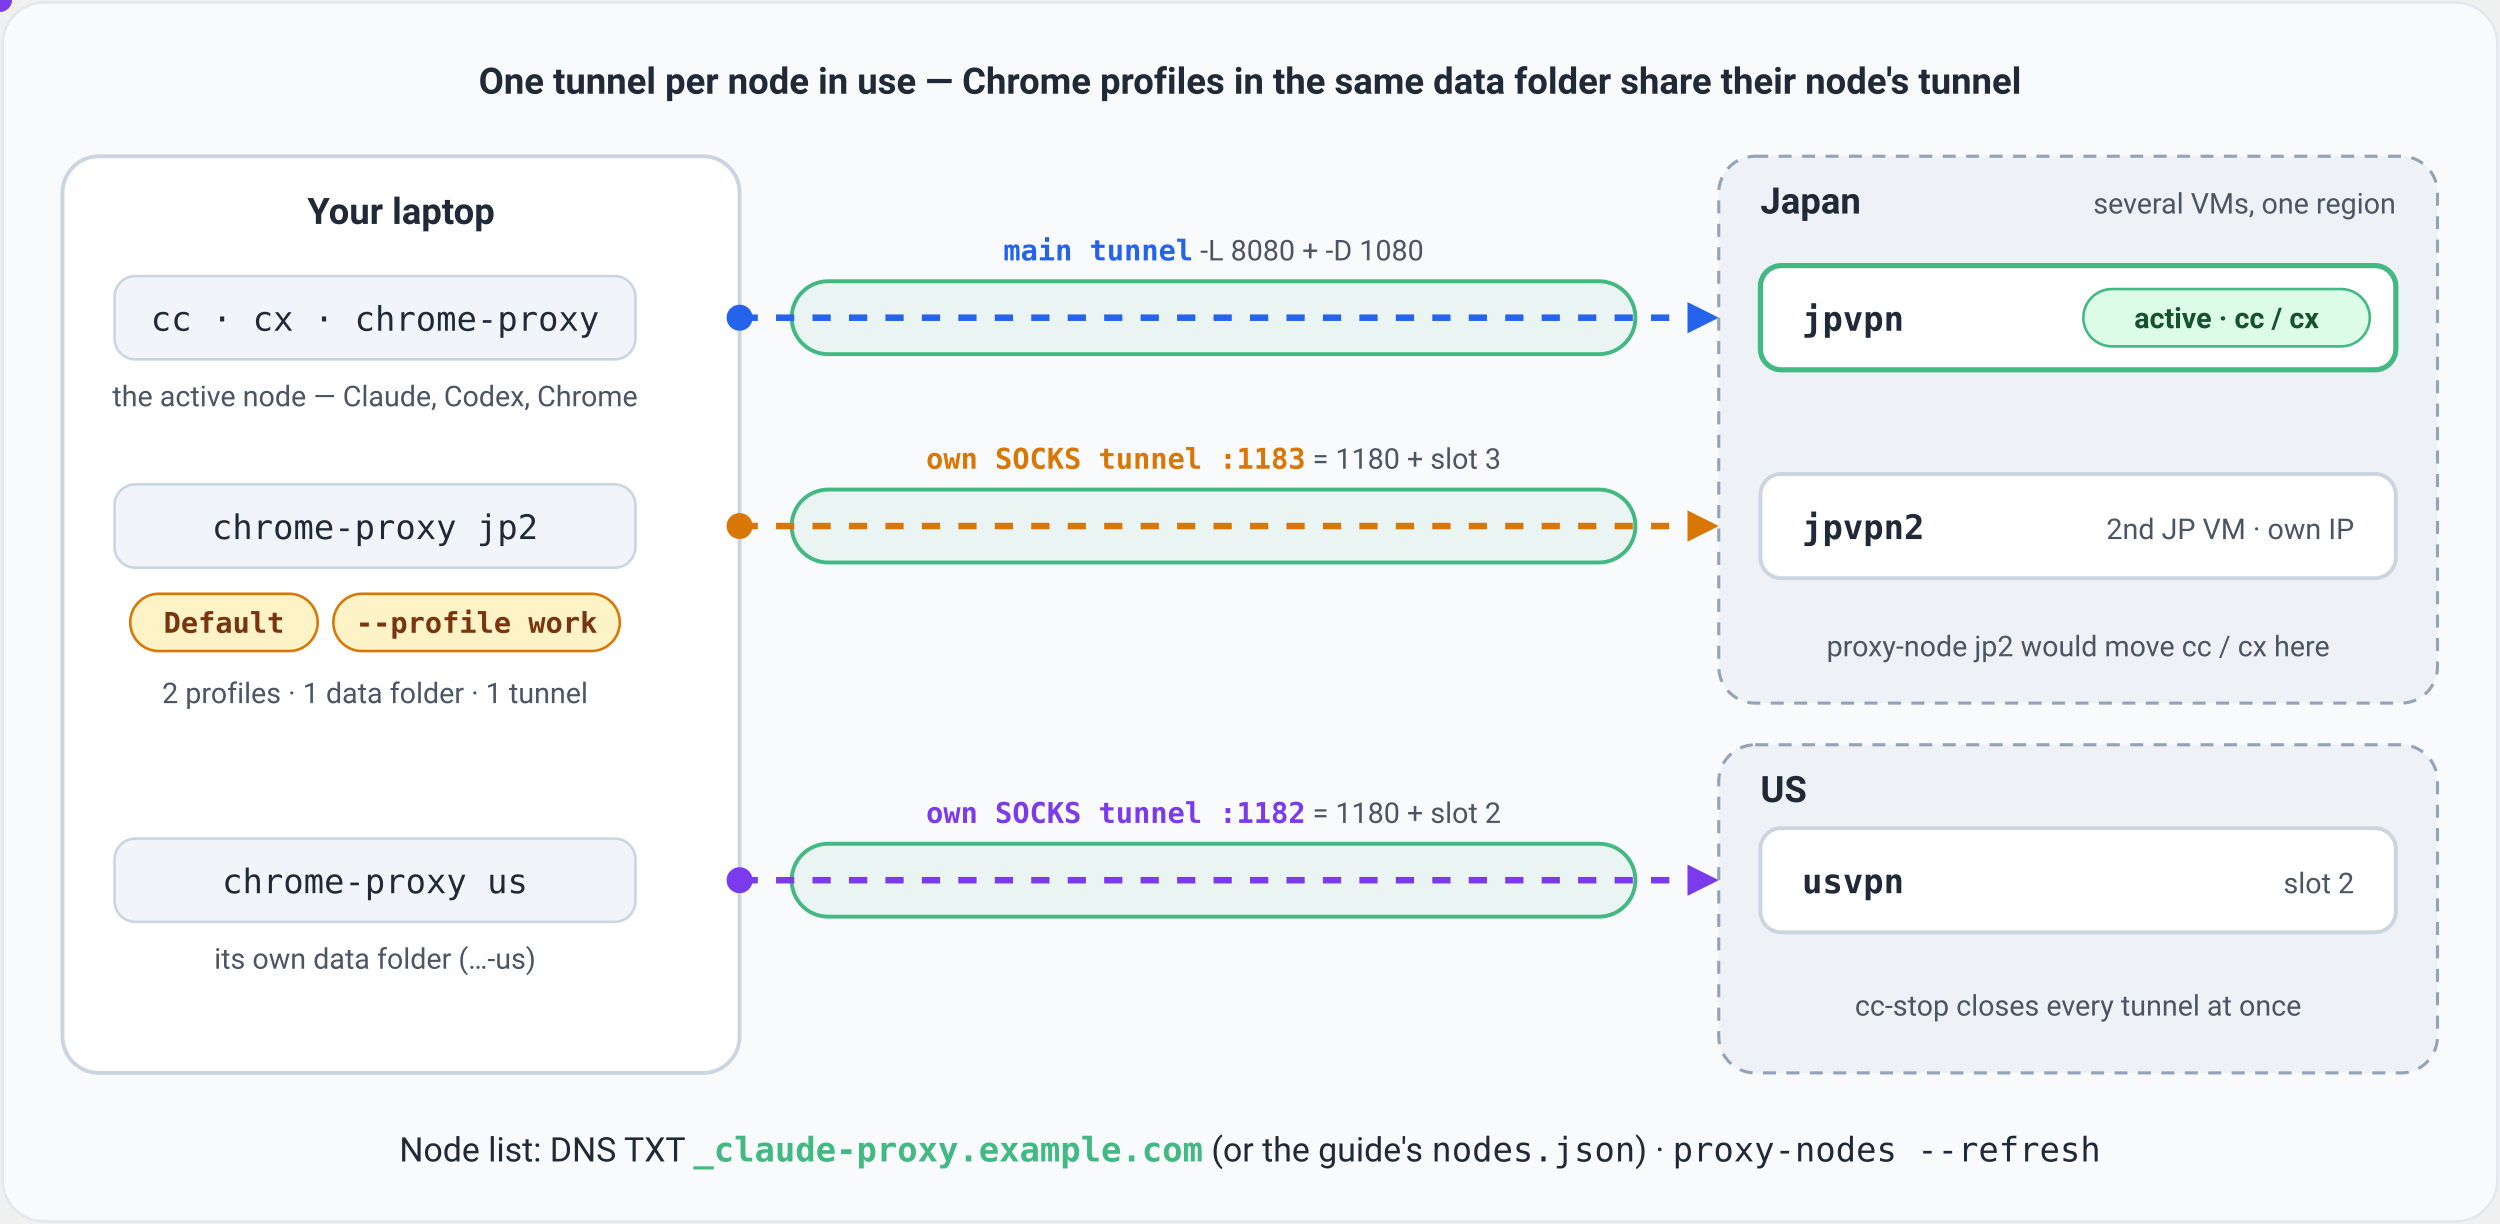
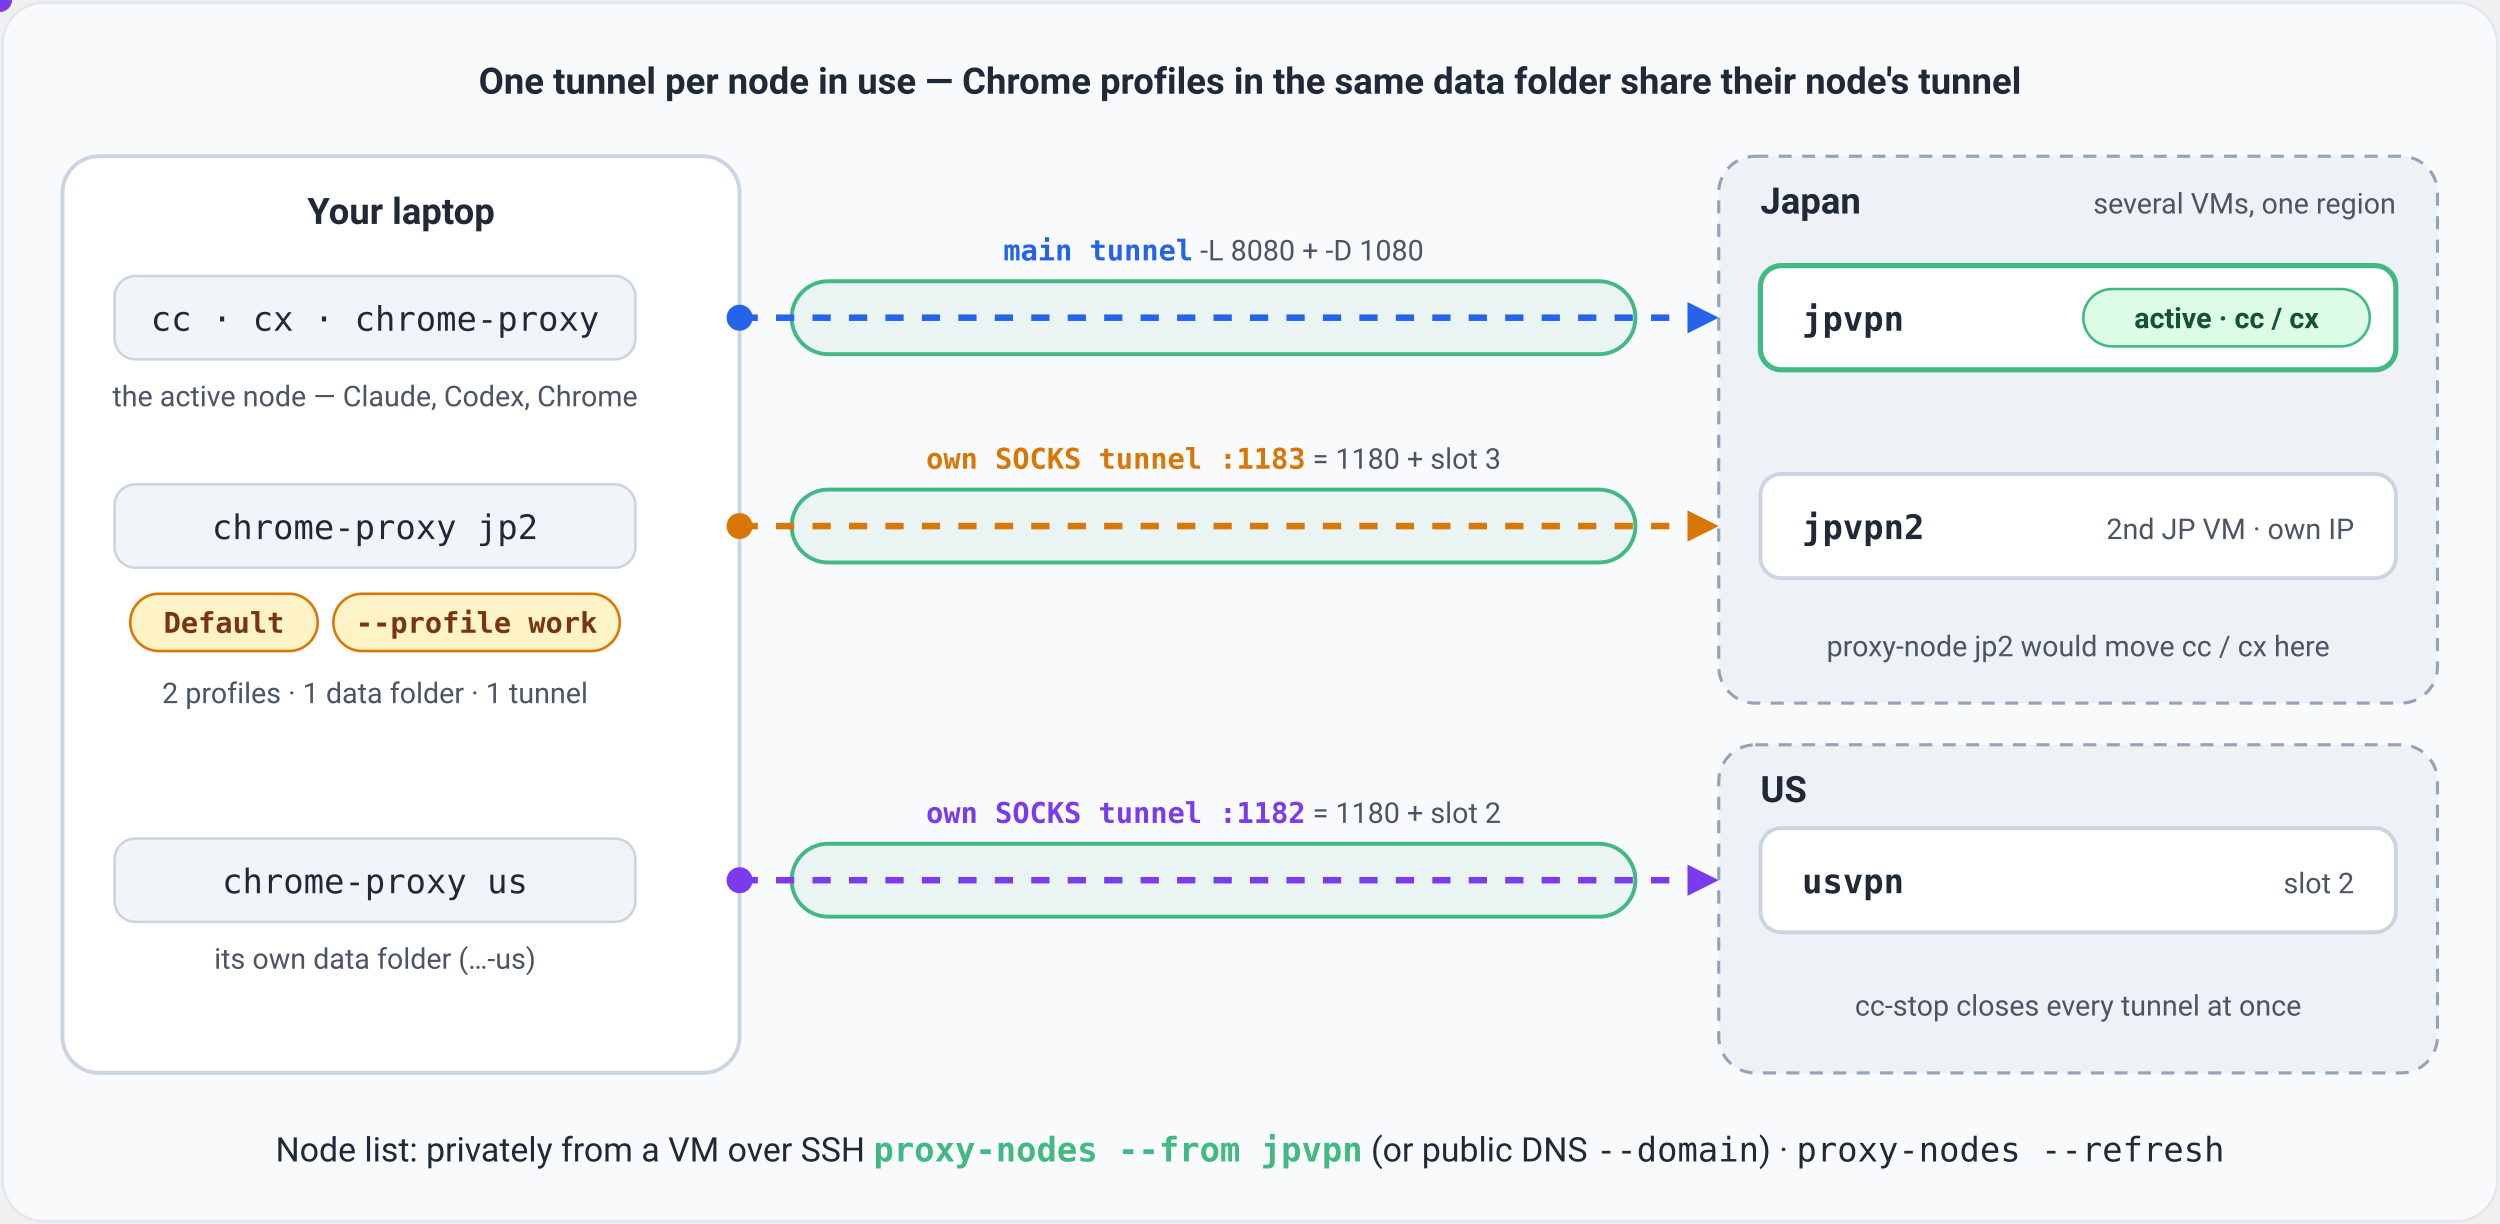
- <svg xmlns="http://www.w3.org/2000/svg" viewBox="0 0 960 470" width="960" height="470" role="img" aria-label="Nodes: cc, cx and a plain chrome-proxy share the main tunnel (-L 8080 and -D 1080) to the active node jpvpn. chrome-proxy jp2 opens its own SOCKS tunnel on port 1183 to jpvpn2, a second VM in Japan; its Chrome profiles Default and work share that one tunnel and IP. chrome-proxy us opens a SOCKS tunnel on port 1182 to usvpn. The node list comes from DNS TXT records at _claude-proxy.example.com or from the guide's nodes.json.">
+ <svg xmlns="http://www.w3.org/2000/svg" viewBox="0 0 960 470" width="960" height="470" role="img" aria-label="Nodes: cc, cx and a plain chrome-proxy share the main tunnel (-L 8080 and -D 1080) to the active node jpvpn. chrome-proxy jp2 opens its own SOCKS tunnel on port 1183 to jpvpn2, a second VM in Japan; its Chrome profiles Default and work share that one tunnel and IP. chrome-proxy us opens a SOCKS tunnel on port 1182 to usvpn. The node list is fetched privately from one of your VMs over SSH (proxy-nodes --from jpvpn), or from DNS TXT records at _claude-proxy.example.com.">
  <style>
    svg  { font-family: -apple-system, BlinkMacSystemFont, "Segoe UI", Roboto, Helvetica, Arial, sans-serif; }
    .mono { font-family: ui-monospace, SFMono-Regular, Menlo, Consolas, monospace; }
    .t   { fill: #1f2937; font-size: 13px; }
    .ts  { fill: #4b5563; font-size: 11px; }
    .tb  { fill: #1f2937; font-size: 14px; font-weight: 600; }
    .bg   { fill: #f8fafc; stroke: #e2e8f0; }
    .box  { fill: #ffffff; stroke: #cbd5e1; stroke-width: 1.5; }
    .pill { fill: #f1f5f9; stroke: #cbd5e1; stroke-width: 1; }
    .region { fill: #eef2f7; stroke: #94a3b8; stroke-width: 1.2; stroke-dasharray: 5 4; }
    .tube { fill: #42b983; fill-opacity: .08; stroke: #42b983; stroke-width: 1.5; }
    .c-tube  { fill: #42b983; }  .s-tube  { stroke: #42b983; }
    .c-http  { fill: #2563eb; }  .s-http  { stroke: #2563eb; }
    .c-socks { fill: #d97706; }  .s-socks { stroke: #d97706; }
    .c-us    { fill: #7c3aed; }  .s-us    { stroke: #7c3aed; }
    .chip    { fill: #fef3c7; stroke: #d97706; stroke-width: 1; }
    .chip-t  { fill: #78350f; font-weight: 600; }
    .act     { fill: #dcfce7; stroke: #42b983; stroke-width: 1; }
    .act-t   { fill: #14532d; font-weight: 600; }
    .vm-on   { fill: #ffffff; stroke: #42b983; stroke-width: 2; }
    .lane { fill: none; stroke-width: 2.5; stroke-dasharray: 7 7; animation: flow 1.1s linear infinite; }
    .bold { font-weight: 600; }
    @keyframes flow { to { stroke-dashoffset: -14; } }
    @media (prefers-reduced-motion: reduce) { .lane { animation: none; } }
    @media (prefers-color-scheme: dark) {
      .t, .tb { fill: #e5e7eb; }  .ts { fill: #cbd5e1; }
      .bg   { fill: #0f172a; stroke: #1e293b; }
      .box  { fill: #111827; stroke: #374151; }
      .pill { fill: #1f2937; stroke: #4b5563; }
      .region { fill: #162032; stroke: #475569; }
      .tube { fill: #4ade80; stroke: #4ade80; }
      .c-tube { fill: #4ade80; }  .s-tube { stroke: #4ade80; }
      .c-http { fill: #60a5fa; }  .s-http { stroke: #60a5fa; }
      .c-socks { fill: #fbbf24; } .s-socks { stroke: #fbbf24; }
      .c-us { fill: #a78bfa; }    .s-us { stroke: #a78bfa; }
      .chip { fill: #451a03; stroke: #fbbf24; }  .chip-t { fill: #fde68a; }
      .act  { fill: #14532d; stroke: #4ade80; }  .act-t  { fill: #dcfce7; }
      .vm-on { fill: #111827; stroke: #4ade80; }
    }
  </style>
  <rect x="1" y="1" width="958" height="468" rx="16" class="bg" />
  <text x="480" y="36" text-anchor="middle" class="tb">One tunnel per node in use — Chrome profiles in the same data folder share their node's tunnel</text>
  <rect x="24" y="60" width="260" height="352" rx="14" class="box" />
  <text x="154" y="86" text-anchor="middle" class="tb">Your laptop</text>
  <rect x="44" y="106" width="200" height="32" rx="8" class="pill" />
  <text x="144" y="127" text-anchor="middle" class="t mono">cc · cx · chrome-proxy</text>
  <text x="144" y="156" text-anchor="middle" class="ts">the active node — Claude, Codex, Chrome</text>
  <circle cx="284" cy="122" r="5" class="c-http" />
  <rect x="44" y="186" width="200" height="32" rx="8" class="pill" />
  <text x="144" y="207" text-anchor="middle" class="t mono">chrome-proxy jp2</text>
  <rect x="50" y="228" width="72" height="22" rx="11" class="chip" />
  <text x="86" y="243" text-anchor="middle" class="mono chip-t" style="font-size:11px">Default</text>
  <rect x="128" y="228" width="110" height="22" rx="11" class="chip" />
  <text x="183" y="243" text-anchor="middle" class="mono chip-t" style="font-size:11px">--profile work</text>
  <text x="144" y="270" text-anchor="middle" class="ts">2 profiles · 1 data folder · 1 tunnel</text>
  <circle cx="284" cy="202" r="5" class="c-socks" />
  <rect x="44" y="322" width="200" height="32" rx="8" class="pill" />
  <text x="144" y="343" text-anchor="middle" class="t mono">chrome-proxy us</text>
  <text x="144" y="372" text-anchor="middle" class="ts">its own data folder (…-us)</text>
  <circle cx="284" cy="338" r="5" class="c-us" />
  <rect x="304" y="108" width="324" height="28" rx="14" class="tube" />
  <rect x="304" y="188" width="324" height="28" rx="14" class="tube" />
  <rect x="304" y="324" width="324" height="28" rx="14" class="tube" />
  <line x1="284" y1="122" x2="648" y2="122" class="lane s-http" />
  <polygon points="648,116 660,122 648,128" class="c-http" />
  <text x="466" y="100" text-anchor="middle" class="ts">
    <tspan class="mono c-http bold">main tunnel</tspan>   -L 8080 + -D 1080</text>
  <line x1="284" y1="202" x2="648" y2="202" class="lane s-socks" />
  <polygon points="648,196 660,202 648,208" class="c-socks" />
  <text x="466" y="180" text-anchor="middle" class="ts">
    <tspan class="mono c-socks bold">own SOCKS tunnel :1183</tspan>   = 1180 + slot 3</text>
  <line x1="284" y1="338" x2="648" y2="338" class="lane s-us" />
  <polygon points="648,332 660,338 648,344" class="c-us" />
  <text x="466" y="316" text-anchor="middle" class="ts">
    <tspan class="mono c-us bold">own SOCKS tunnel :1182</tspan>   = 1180 + slot 2</text>
  <circle r="4.5" class="c-http">
    <animateMotion dur="2.6s" repeatCount="indefinite" path="M284,122 H660" />
  </circle>
  <circle r="4.5" class="c-http">
    <animateMotion dur="2.6s" begin="-1.3s" repeatCount="indefinite" path="M284,122 H660" />
  </circle>
  <circle r="4.5" class="c-socks">
    <animateMotion dur="2.6s" begin="-0.4s" repeatCount="indefinite" path="M284,202 H660" />
  </circle>
  <circle r="4.5" class="c-socks">
    <animateMotion dur="2.6s" begin="-1.7s" repeatCount="indefinite" path="M284,202 H660" />
  </circle>
  <circle r="4.5" class="c-us">
    <animateMotion dur="2.6s" begin="-0.9s" repeatCount="indefinite" path="M284,338 H660" />
  </circle>
  <rect x="660" y="60" width="276" height="210" rx="14" class="region" />
  <text x="676" y="82" class="tb">Japan</text>
  <text x="920" y="82" text-anchor="end" class="ts">several VMs, one region</text>
  <rect x="676" y="102" width="244" height="40" rx="8" class="vm-on" />
  <text x="692" y="127" class="t mono bold">jpvpn</text>
  <rect x="800" y="111" width="110" height="22" rx="11" class="act" />
  <text x="855" y="126" text-anchor="middle" class="act-t" style="font-size:11px">active · cc / cx</text>
  <rect x="676" y="182" width="244" height="40" rx="8" class="box" />
  <text x="692" y="207" class="t mono bold">jpvpn2</text>
  <text x="904" y="207" text-anchor="end" class="ts">2nd JP VM · own IP</text>
  <text x="798" y="252" text-anchor="middle" class="ts">proxy-node jp2 would move cc / cx here</text>
  <rect x="660" y="286" width="276" height="126" rx="14" class="region" />
  <text x="676" y="308" class="tb">US</text>
  <rect x="676" y="318" width="244" height="40" rx="8" class="box" />
  <text x="692" y="343" class="t mono bold">usvpn</text>
  <text x="904" y="343" text-anchor="end" class="ts">slot 2</text>
  <text x="798" y="390" text-anchor="middle" class="ts">cc-stop closes every tunnel at once</text>
-   <text x="480" y="446" text-anchor="middle" class="t">Node list: DNS TXT <tspan class="mono c-tube bold">_claude-proxy.example.com</tspan>  (or the guide's <tspan class="mono">nodes.json</tspan>) · <tspan class="mono">proxy-nodes --refresh</tspan>
+   <text x="480" y="446" text-anchor="middle" class="t">Node list: privately from a VM over SSH <tspan class="mono c-tube bold">proxy-nodes --from jpvpn</tspan>  (or public DNS <tspan class="mono">--domain</tspan>) · <tspan class="mono">proxy-nodes --refresh</tspan>
  </text>
</svg>
